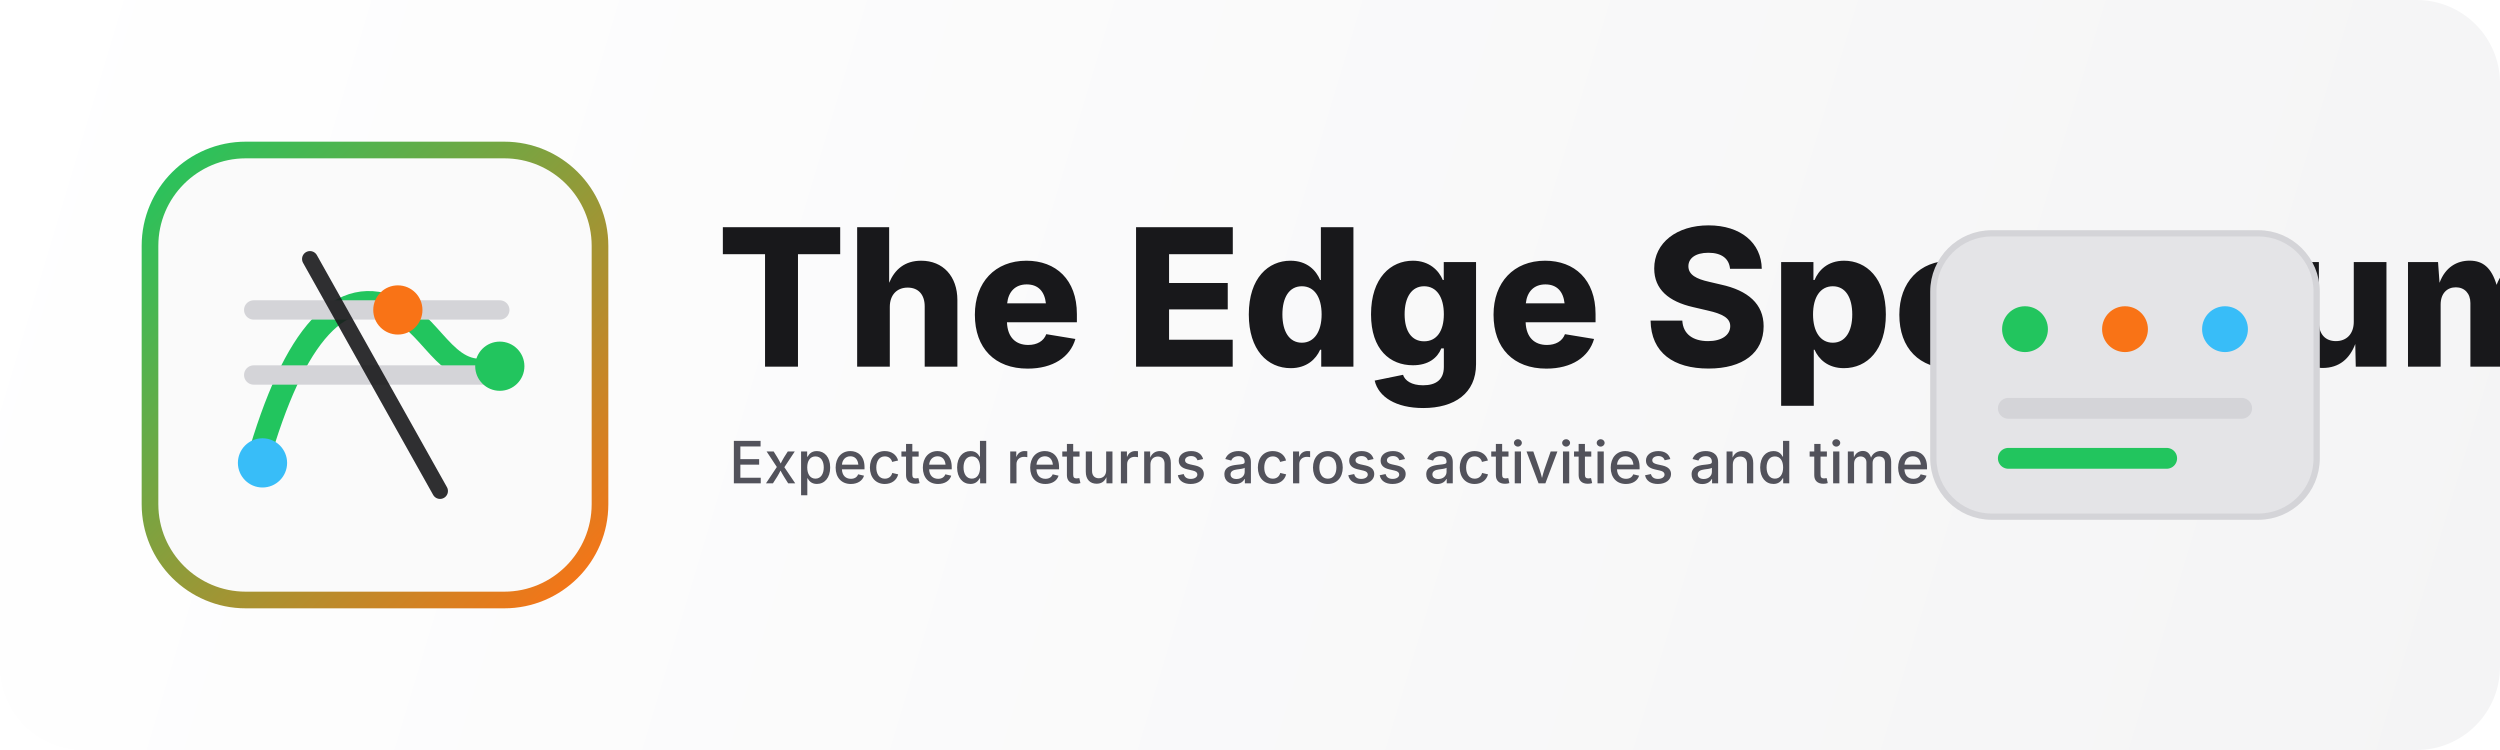
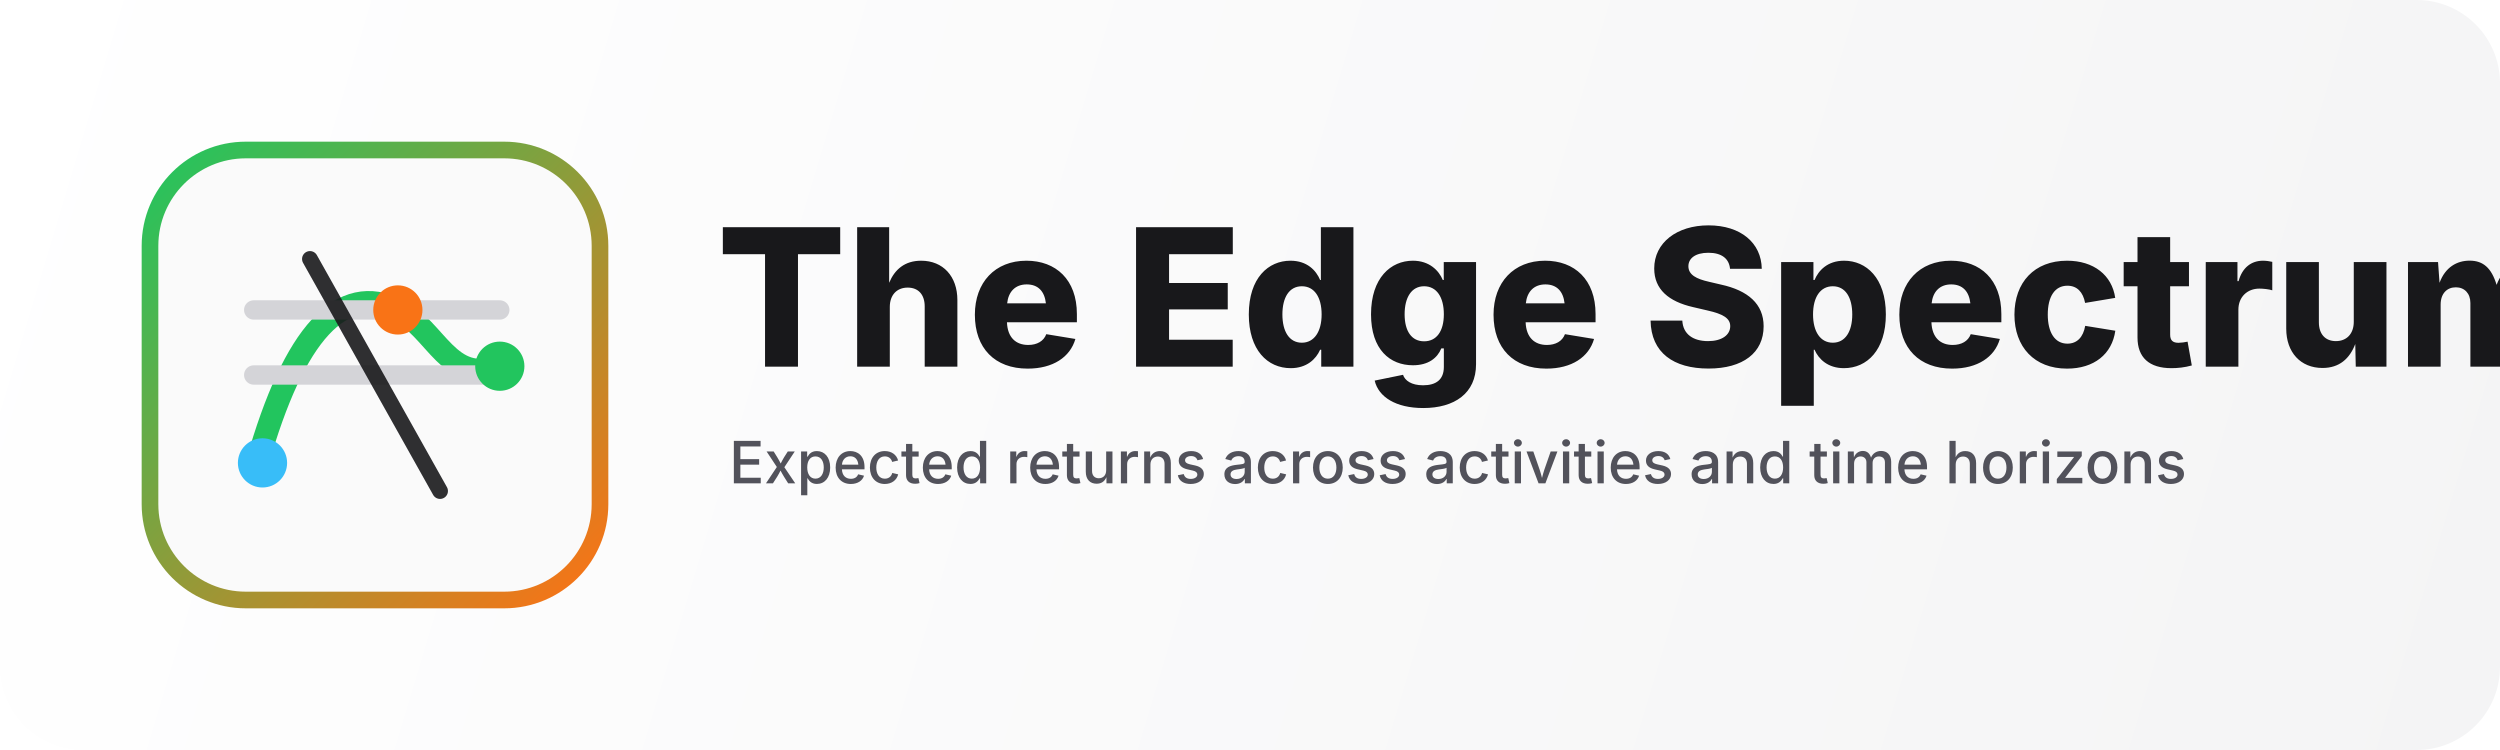
<svg xmlns="http://www.w3.org/2000/svg" viewBox="0 0 1200 360" role="img" aria-labelledby="title desc">
  <defs>
    <linearGradient id="bg" x1="0" y1="0" x2="1200" y2="360" gradientUnits="userSpaceOnUse">
      <stop offset="0" stop-color="#ffffff" />
      <stop offset="1" stop-color="#f4f4f5" />
    </linearGradient>
    <linearGradient id="accent" x1="78" y1="70" x2="286" y2="282" gradientUnits="userSpaceOnUse">
      <stop offset="0" stop-color="#22c55e" />
      <stop offset="1" stop-color="#f97316" />
    </linearGradient>
  </defs>
  <rect width="1200" height="360" rx="40" fill="url(#bg)" />
  <rect x="72" y="72" width="216" height="216" rx="46" fill="#fafafa" stroke="url(#accent)" stroke-width="8" />
  <g transform="translate(72 72) scale(0.84375)">
    <path d="M61 178c21-74 48-103 80-87 22 11 29 43 58 32" fill="none" stroke="#22c55e" stroke-width="13" stroke-linecap="round" />
    <path d="M59 91h140" stroke="#d4d4d8" stroke-width="11" stroke-linecap="round" />
    <path d="M59 128h140" stroke="#d4d4d8" stroke-width="11" stroke-linecap="round" />
    <circle cx="64" cy="178" r="14" fill="#38bdf8" />
    <circle cx="141" cy="91" r="14" fill="#f97316" />
    <circle cx="199" cy="123" r="14" fill="#22c55e" />
    <path d="M91 62l74 132" stroke="#18181b" stroke-width="9" stroke-linecap="round" opacity="0.9" />
  </g>
  <text x="344" y="176" fill="#18181b" font-family="Inter, Segoe UI, Arial, sans-serif" font-size="92" font-weight="800" letter-spacing="0">The Edge Spectrum</text>
  <text x="350" y="232" fill="#52525b" font-family="Inter, Segoe UI, Arial, sans-serif" font-size="28" font-weight="500" letter-spacing="0">Expected returns across activities and time horizons</text>
-   <g transform="translate(928 112)">
-     <rect x="0" y="0" width="184" height="136" rx="28" fill="#e4e4e7" stroke="#d4d4d8" stroke-width="3" />
-     <circle cx="44" cy="46" r="11" fill="#22c55e" />
-     <circle cx="92" cy="46" r="11" fill="#f97316" />
-     <circle cx="140" cy="46" r="11" fill="#38bdf8" />
-     <path d="M36 84h112" stroke="#d4d4d8" stroke-width="10" stroke-linecap="round" />
-     <path d="M36 108h76" stroke="#22c55e" stroke-width="10" stroke-linecap="round" />
-   </g>
</svg>
